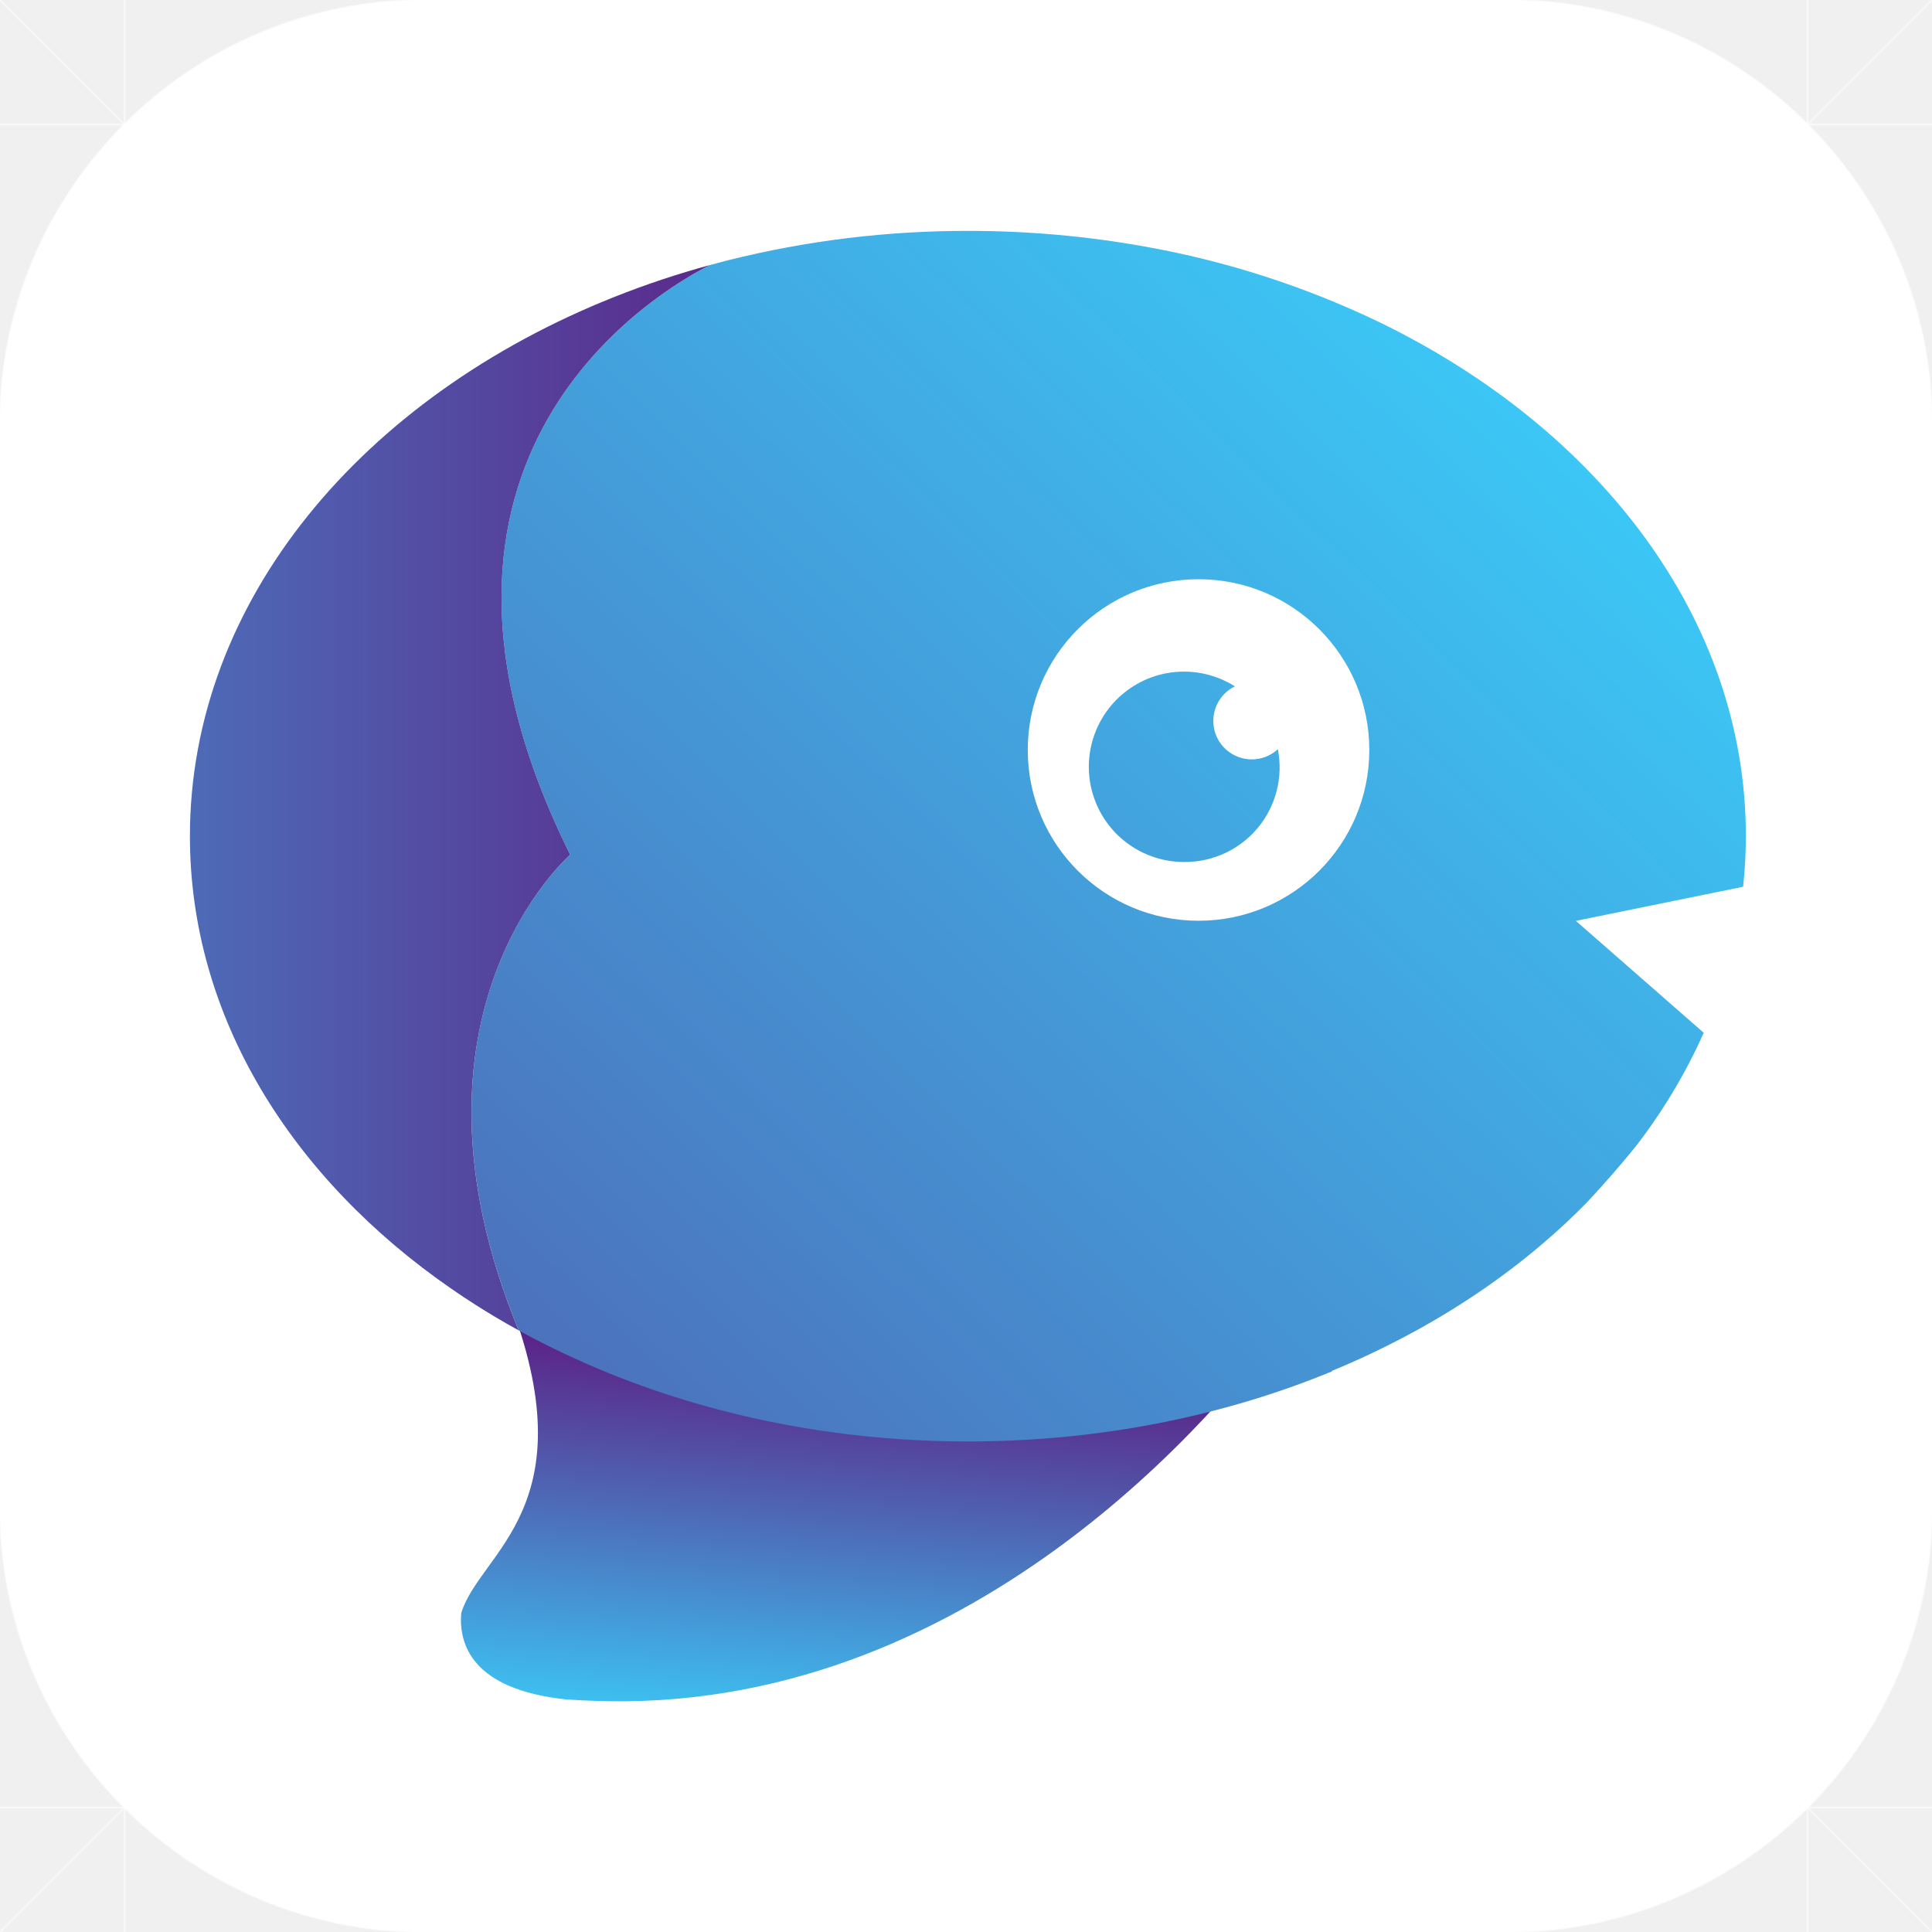
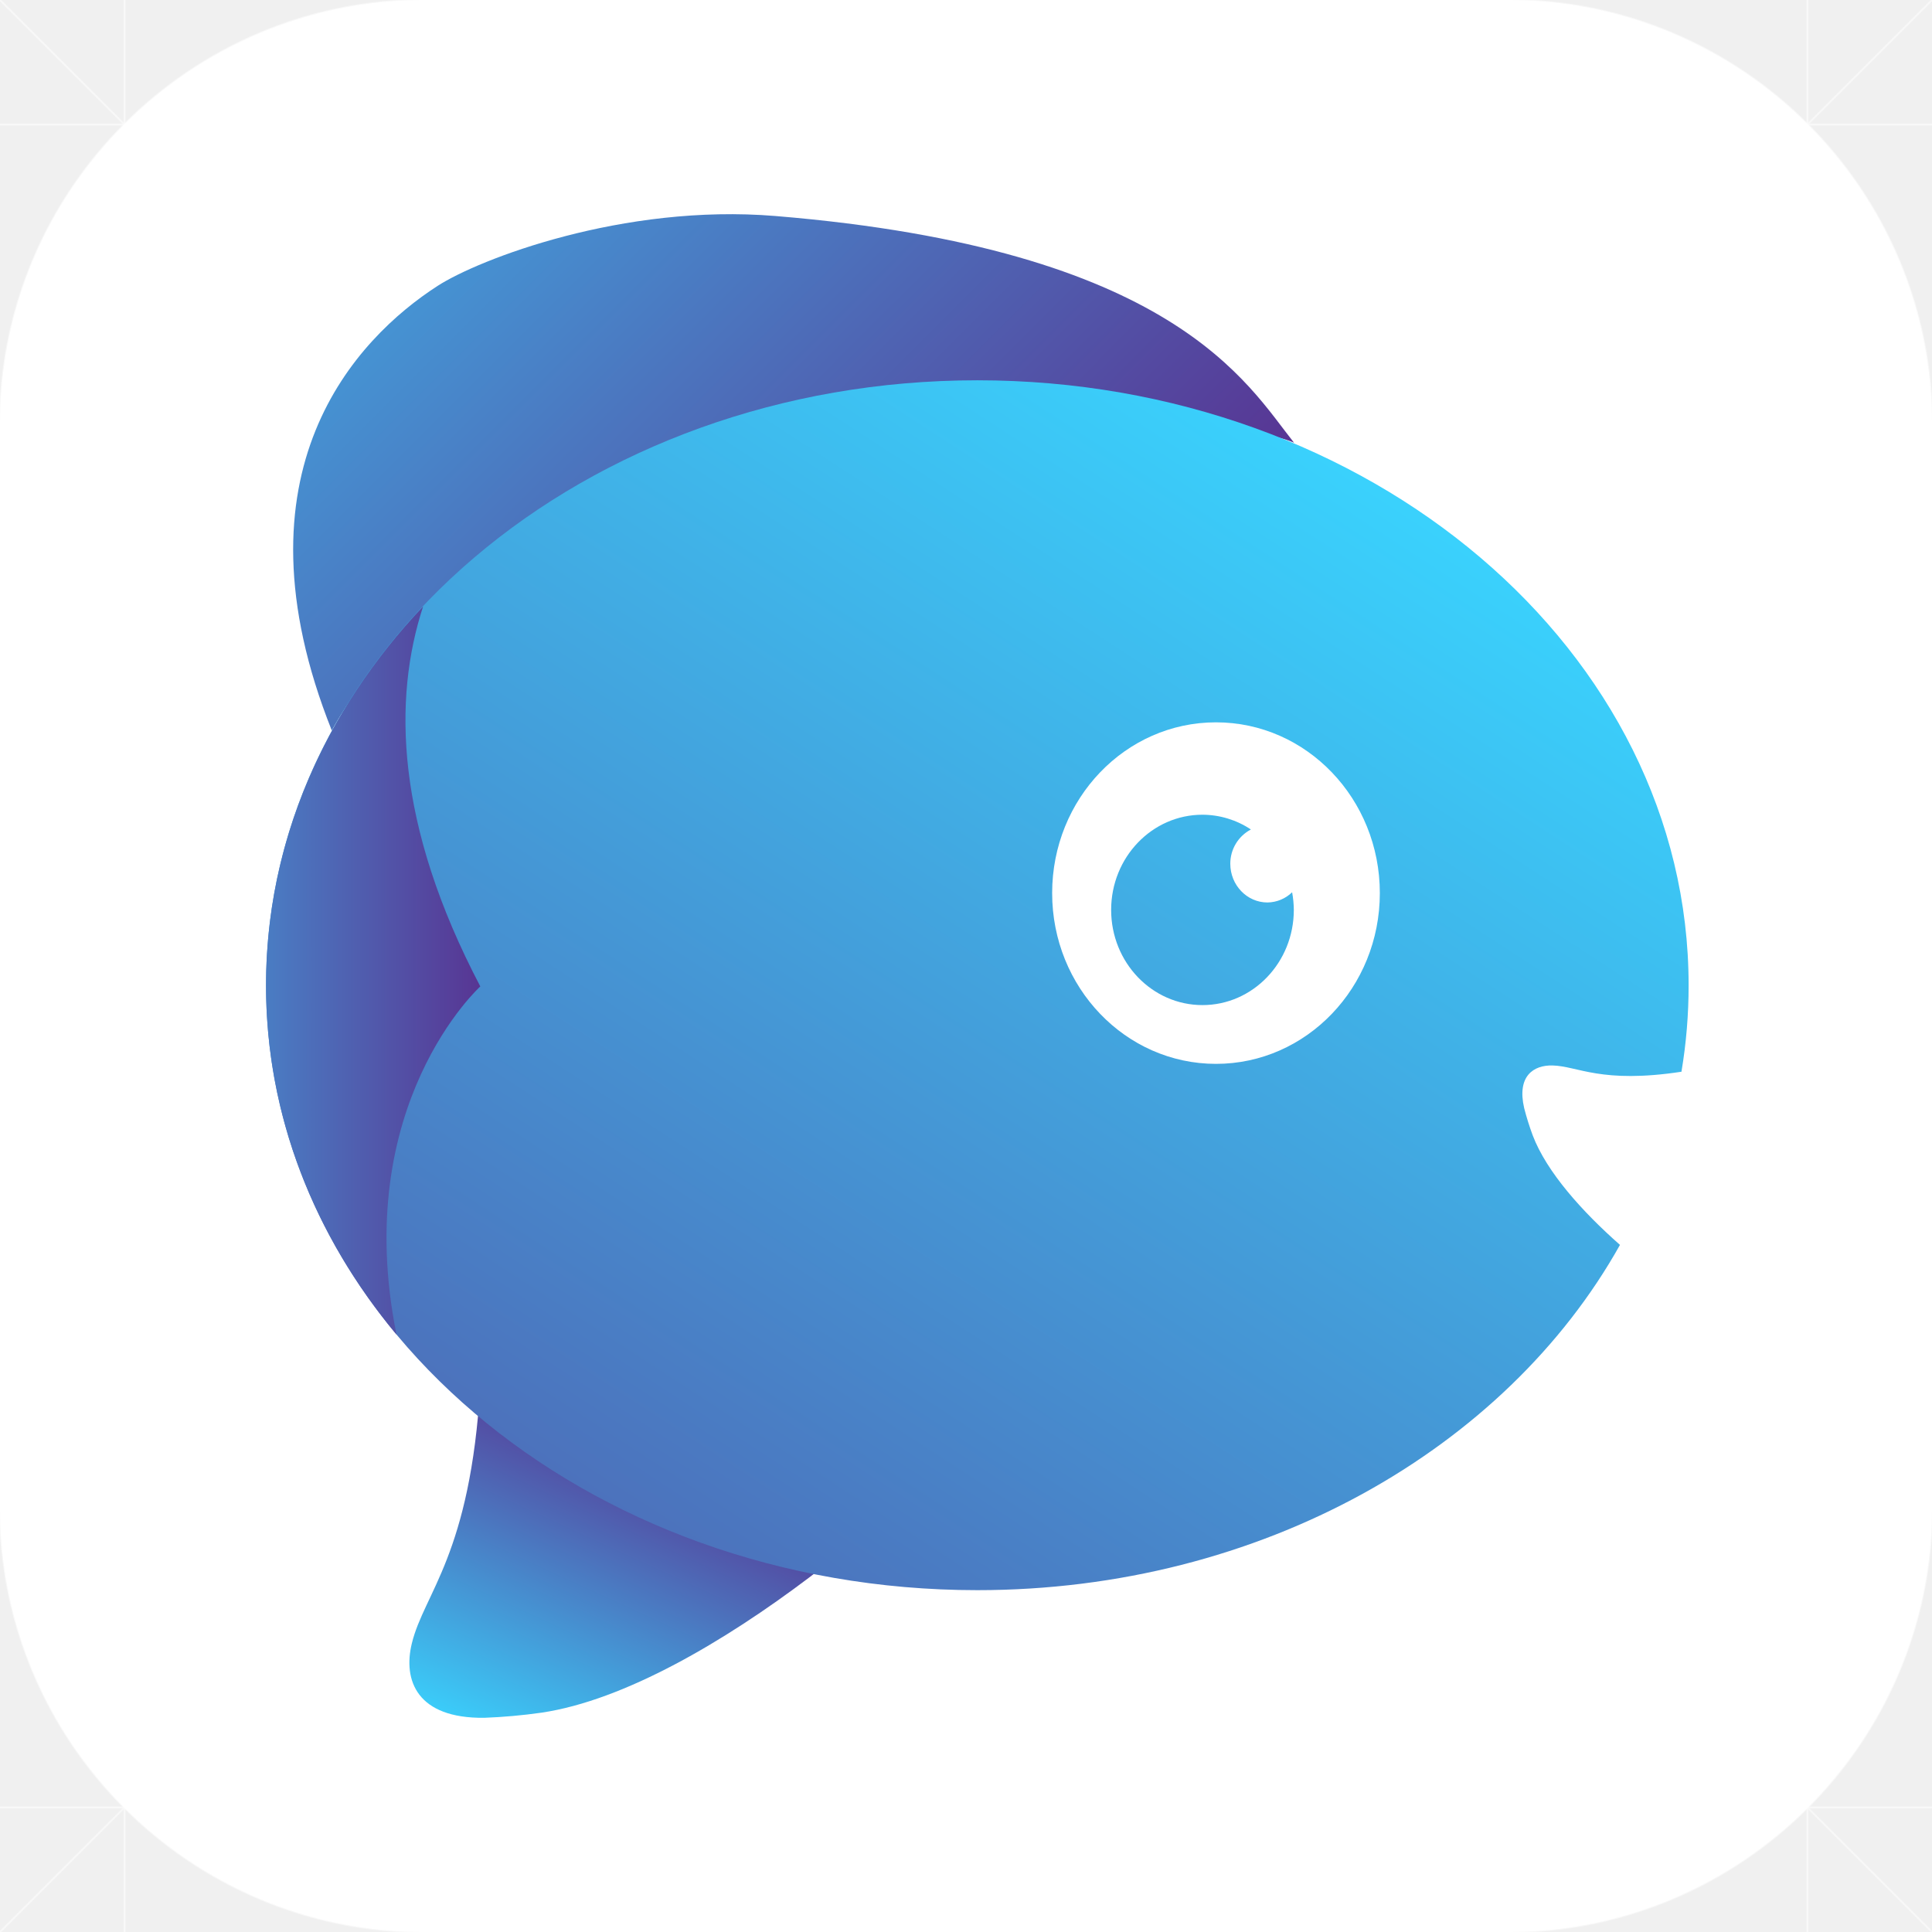
<svg xmlns="http://www.w3.org/2000/svg" xmlns:xlink="http://www.w3.org/1999/xlink" viewBox="0 0 1024 1024">
  <defs>
-     <style>.cls-1,.cls-4{opacity:0.5;}.cls-2,.cls-3,.cls-4,.cls-6{fill:none;}.cls-2,.cls-3,.cls-4{stroke:#fff;stroke-miterlimit:10;}.cls-2,.cls-4{stroke-linecap:square;}.cls-5{fill:url(#linear-gradient);}.cls-7{fill:url(#linear-gradient-2);}.cls-8{fill:url(#linear-gradient-3);}.cls-9{fill:url(#linear-gradient-4);}.cls-10{fill:url(#linear-gradient-5);}.cls-11{fill:url(#linear-gradient-6);}.cls-12{fill:url(#linear-gradient-7);}.cls-13{fill:url(#linear-gradient-8);}.cls-14{fill:#fff;}.cls-15{fill:url(#linear-gradient-9);}.cls-16{fill:url(#linear-gradient-10);}.cls-17{fill:url(#linear-gradient-11);}</style>
-     <linearGradient id="linear-gradient" x1="1013.46" y1="533.95" x2="1014.97" y2="536.57" gradientUnits="userSpaceOnUse">
-       <stop offset="0" stop-color="#00baf1" />
-       <stop offset="1" stop-color="#1b75bb" />
-     </linearGradient>
-     <linearGradient id="linear-gradient-2" x1="304.4" y1="763.07" x2="309.36" y2="763.07" gradientUnits="userSpaceOnUse">
+     <style>.cls-1,.cls-4{opacity:0.5;}.cls-2,.cls-3,.cls-4{fill:none;stroke:#fff;stroke-miterlimit:10;}.cls-2,.cls-4{stroke-linecap:square;}.cls-5{fill:#fff;}.cls-6{fill:url(#linear-gradient);}.cls-7{fill:url(#linear-gradient-2);}.cls-8{fill:url(#linear-gradient-3);}.cls-9{fill:url(#linear-gradient-4);}</style>
+     <linearGradient id="linear-gradient" x1="617.85" y1="494.91" x2="57.93" y2="-65.01" gradientUnits="userSpaceOnUse">
      <stop offset="0" stop-color="#5e147d" />
      <stop offset="1" stop-color="#39d5ff" />
    </linearGradient>
-     <linearGradient id="linear-gradient-3" x1="315.78" y1="771.34" x2="334.08" y2="771.34" xlink:href="#linear-gradient-2" />
-     <linearGradient id="linear-gradient-4" x1="310.41" y1="766.01" x2="315.58" y2="766.01" xlink:href="#linear-gradient-2" />
-     <linearGradient id="linear-gradient-5" x1="299.76" y1="759.87" x2="301.14" y2="759.87" xlink:href="#linear-gradient-2" />
-     <linearGradient id="linear-gradient-6" x1="309.86" y1="1199.59" x2="309.93" y2="-276.34" xlink:href="#linear-gradient-2" />
-     <linearGradient id="linear-gradient-7" x1="315.66" y1="1199.59" x2="315.7" y2="449.18" xlink:href="#linear-gradient-2" />
-     <linearGradient id="linear-gradient-8" x1="302.75" y1="1199.59" x2="302.82" y2="-276.34" xlink:href="#linear-gradient-2" />
-     <linearGradient id="linear-gradient-9" x1="471.3" y1="704.7" x2="452.52" y2="939.48" xlink:href="#linear-gradient-2" />
-     <linearGradient id="linear-gradient-10" x1="-275.82" y1="1289.66" x2="873.05" y2="109.48" xlink:href="#linear-gradient-2" />
-     <linearGradient id="linear-gradient-11" x1="469.52" y1="422.81" x2="-350.66" y2="422.81" xlink:href="#linear-gradient-2" />
+     <linearGradient id="linear-gradient-2" x1="389.83" y1="737.83" x2="293.69" y2="946.36" xlink:href="#linear-gradient" />
+     <linearGradient id="linear-gradient-3" x1="-28.71" y1="1362.93" x2="716.33" y2="217.19" xlink:href="#linear-gradient" />
+     <linearGradient id="linear-gradient-4" x1="307.57" y1="514.43" x2="0.72" y2="514.43" xlink:href="#linear-gradient" />
  </defs>
  <g id="Grid">
    <g class="cls-1">
      <line class="cls-2" x1="1024" y2="1024" />
      <line class="cls-2" x2="1024" y2="1024" />
      <line class="cls-2" x1="958" x2="958" y2="1024" />
      <line class="cls-2" x1="706" x2="706" y2="1024" />
      <line class="cls-2" x1="512" x2="512" y2="1024" />
      <line class="cls-2" x1="318" x2="318" y2="1024" />
      <line class="cls-2" x1="66" x2="66" y2="1024" />
      <line class="cls-2" y1="66" x2="1024" y2="66" />
      <line class="cls-2" y1="318" x2="1024" y2="318" />
      <line class="cls-2" y1="512" x2="1024" y2="512" />
      <line class="cls-2" y1="706" x2="1024" y2="706" />
      <line class="cls-2" y1="958" x2="1024" y2="958" />
      <circle class="cls-3" cx="512" cy="512" r="194" />
      <circle class="cls-3" cx="512" cy="512" r="274" />
      <circle class="cls-3" cx="512" cy="512" r="446" />
    </g>
    <rect class="cls-4" width="1024" height="1024" rx="225.02" />
  </g>
  <g id="Mask">
-     <path class="cls-5" d="M1014.22,536.76a1.5,1.5,0,0,0,0-3,1.5,1.5,0,0,0,0,3Z" />
-     <rect class="cls-6" width="1024" height="1024" rx="225.02" />
-     <path class="cls-7" d="M309.36,764.29q-2.49-1.2-5-2.43C306,762.68,307.7,763.49,309.36,764.29Z" />
-     <path class="cls-8" d="M315.78,767.32q9,4.18,18.3,8h0Q324.79,771.49,315.78,767.32Z" />
-     <path class="cls-9" d="M315.58,767.23c-1.73-.81-3.46-1.62-5.17-2.44C312.12,765.61,313.85,766.42,315.58,767.23Z" />
-     <path class="cls-10" d="M301.14,760.22l-1.38-.7Z" />
-     <path class="cls-11" d="M310.41,764.79l-1.05-.5Z" />
-     <path class="cls-12" d="M315.78,767.32l-.2-.09Z" />
-     <path class="cls-13" d="M304.4,761.86l-3.26-1.64Z" />
-     <rect class="cls-14" width="1024" height="1024" rx="225.02" />
-     <path class="cls-15" d="M483.4,728.21c-77.93,0-151.09-15-214.42-41.31C312.92,798.75,254.25,822.49,244.45,855c-1.34,16.83,6.07,40.38,55.36,45.71q16.24,1.11,31.77,1h0c195.05-1.85,326.26-166.39,355.64-210.45C626.38,714.82,557,728.21,483.4,728.21Z" />
-     <path class="cls-16" d="M731.26,170.84a481.23,481.23,0,0,0-124.52-40.17,527.75,527.75,0,0,0-93.59-8.29A521.4,521.4,0,0,0,386,137.91c-3.25.82-6.47,1.68-9.69,2.56C350.62,153.38,197.06,241.36,302.21,453c0,0-96.58,83.75-27.28,252.12,1.06.58,2.1,1.18,3.17,1.76l1.3.7,3.08,1.64q2.34,1.21,4.69,2.42l1,.5c1.62.82,3.25,1.64,4.89,2.44l.19.1q8.5,4.17,17.29,8v0c59.85,26.3,129,41.32,202.62,41.32,69.58,0,135.12-13.4,192.62-37.06l.24-.38c53-21.88,99.08-52.49,135.17-89.35C850.75,627,859.39,617,867.09,607.5a295.94,295.94,0,0,0,31.59-50.8c1.5-3.08,2.93-6.19,4.32-9.32l-67.77-59.31L923.89,470a252.46,252.46,0,0,0,1.45-26.9C925.34,328.26,847.81,227.54,731.26,170.84Z" />
-     <path class="cls-17" d="M302.21,453C197.06,241.36,350.62,153.38,376.3,140.47a478.83,478.83,0,0,0-50.53,16.85C192.15,210.41,100.66,318.5,100.66,443.22c0,95.5,53.66,181.25,138.79,240q6.21,4.29,12.63,8.38,4.95,3.15,10,6.17,6.31,3.78,12.82,7.35C205.63,536.77,302.21,453,302.21,453Z" />
-     <path class="cls-14" d="M635.25,307a90.51,90.51,0,1,0,90.51,90.51A90.51,90.51,0,0,0,635.25,307Zm-7.47,149.87a50.45,50.45,0,1,1,26.75-93.08,20.38,20.38,0,1,0,22.76,33.29,50.12,50.12,0,0,1-49.51,59.79Z" />
+     <rect class="cls-5" width="1024" height="1024" rx="225.02" />
+     <path class="cls-6" d="M352,264.86c14.86-6.46,26.08-15.24,42-20,2.94-.88,17,6.82,20,6,36.62-10.09,73.43-17,114-17,29.43,0,51.51-8.43,79-3,28.8,5.68,53-7.15,78.87,3.79C661,203.49,622.35,131.92,411,114.49c-80.91-6.68-157.29,23-179,37-43,27.73-111,98.21-56.14,235.7C211.37,322.05,277,297.44,352,264.86Z" />
+     <path class="cls-7" d="M396.58,775.29c-56.54-2.7-97.12-17.34-142-41.12-5.23,89.93-29.76,110.05-36.3,136.87-4.81,19.69,2.84,39.85,38.38,39.43A292.33,292.33,0,0,0,287,907.75c87.87-13,212.23-124.84,235.27-160C477.15,765.08,450,777.84,396.58,775.29Z" />
+     <path class="cls-8" d="M812.36,601.74a144.32,144.32,0,0,1-4.5-14.35c-4-17.1,5-22.92,15-22.67,13.47.33,25.65,9.81,68.35,3.32A276,276,0,0,0,895,522.19c0-177.08-168.8-320.63-377-320.63S141,345.11,141,522.19s168.8,320.63,377,320.63c150.3,0,280.06-74.8,340.62-183C838.67,642.24,819.73,621.18,812.36,601.74Z" />
+     <path class="cls-5" d="M644.5,382.85c-48,0-86.84,40.52-86.84,90.51s38.88,90.51,86.84,90.51,86.84-40.52,86.84-90.51S692.46,382.85,644.5,382.85Zm-7.17,149.87c-26.73,0-48.4-22.59-48.4-50.45s21.67-50.45,48.4-50.45A46.55,46.55,0,0,1,663,439.64a20.46,20.46,0,0,0-10.92,18.15c0,11.34,8.82,20.54,19.71,20.54a19.09,19.09,0,0,0,13.06-5.41,53.3,53.3,0,0,1,.9,9.35C685.74,510.13,664.07,532.72,637.33,532.72Z" />
+     <path class="cls-9" d="M254.57,522.83c-45.09-86-46.35-152.21-30.32-201.38C172.17,376.41,141,446.29,141,522.36c0,68.93,25.6,132.77,69.15,185C185.56,585.36,254.57,522.83,254.57,522.83Z" />
  </g>
</svg>
